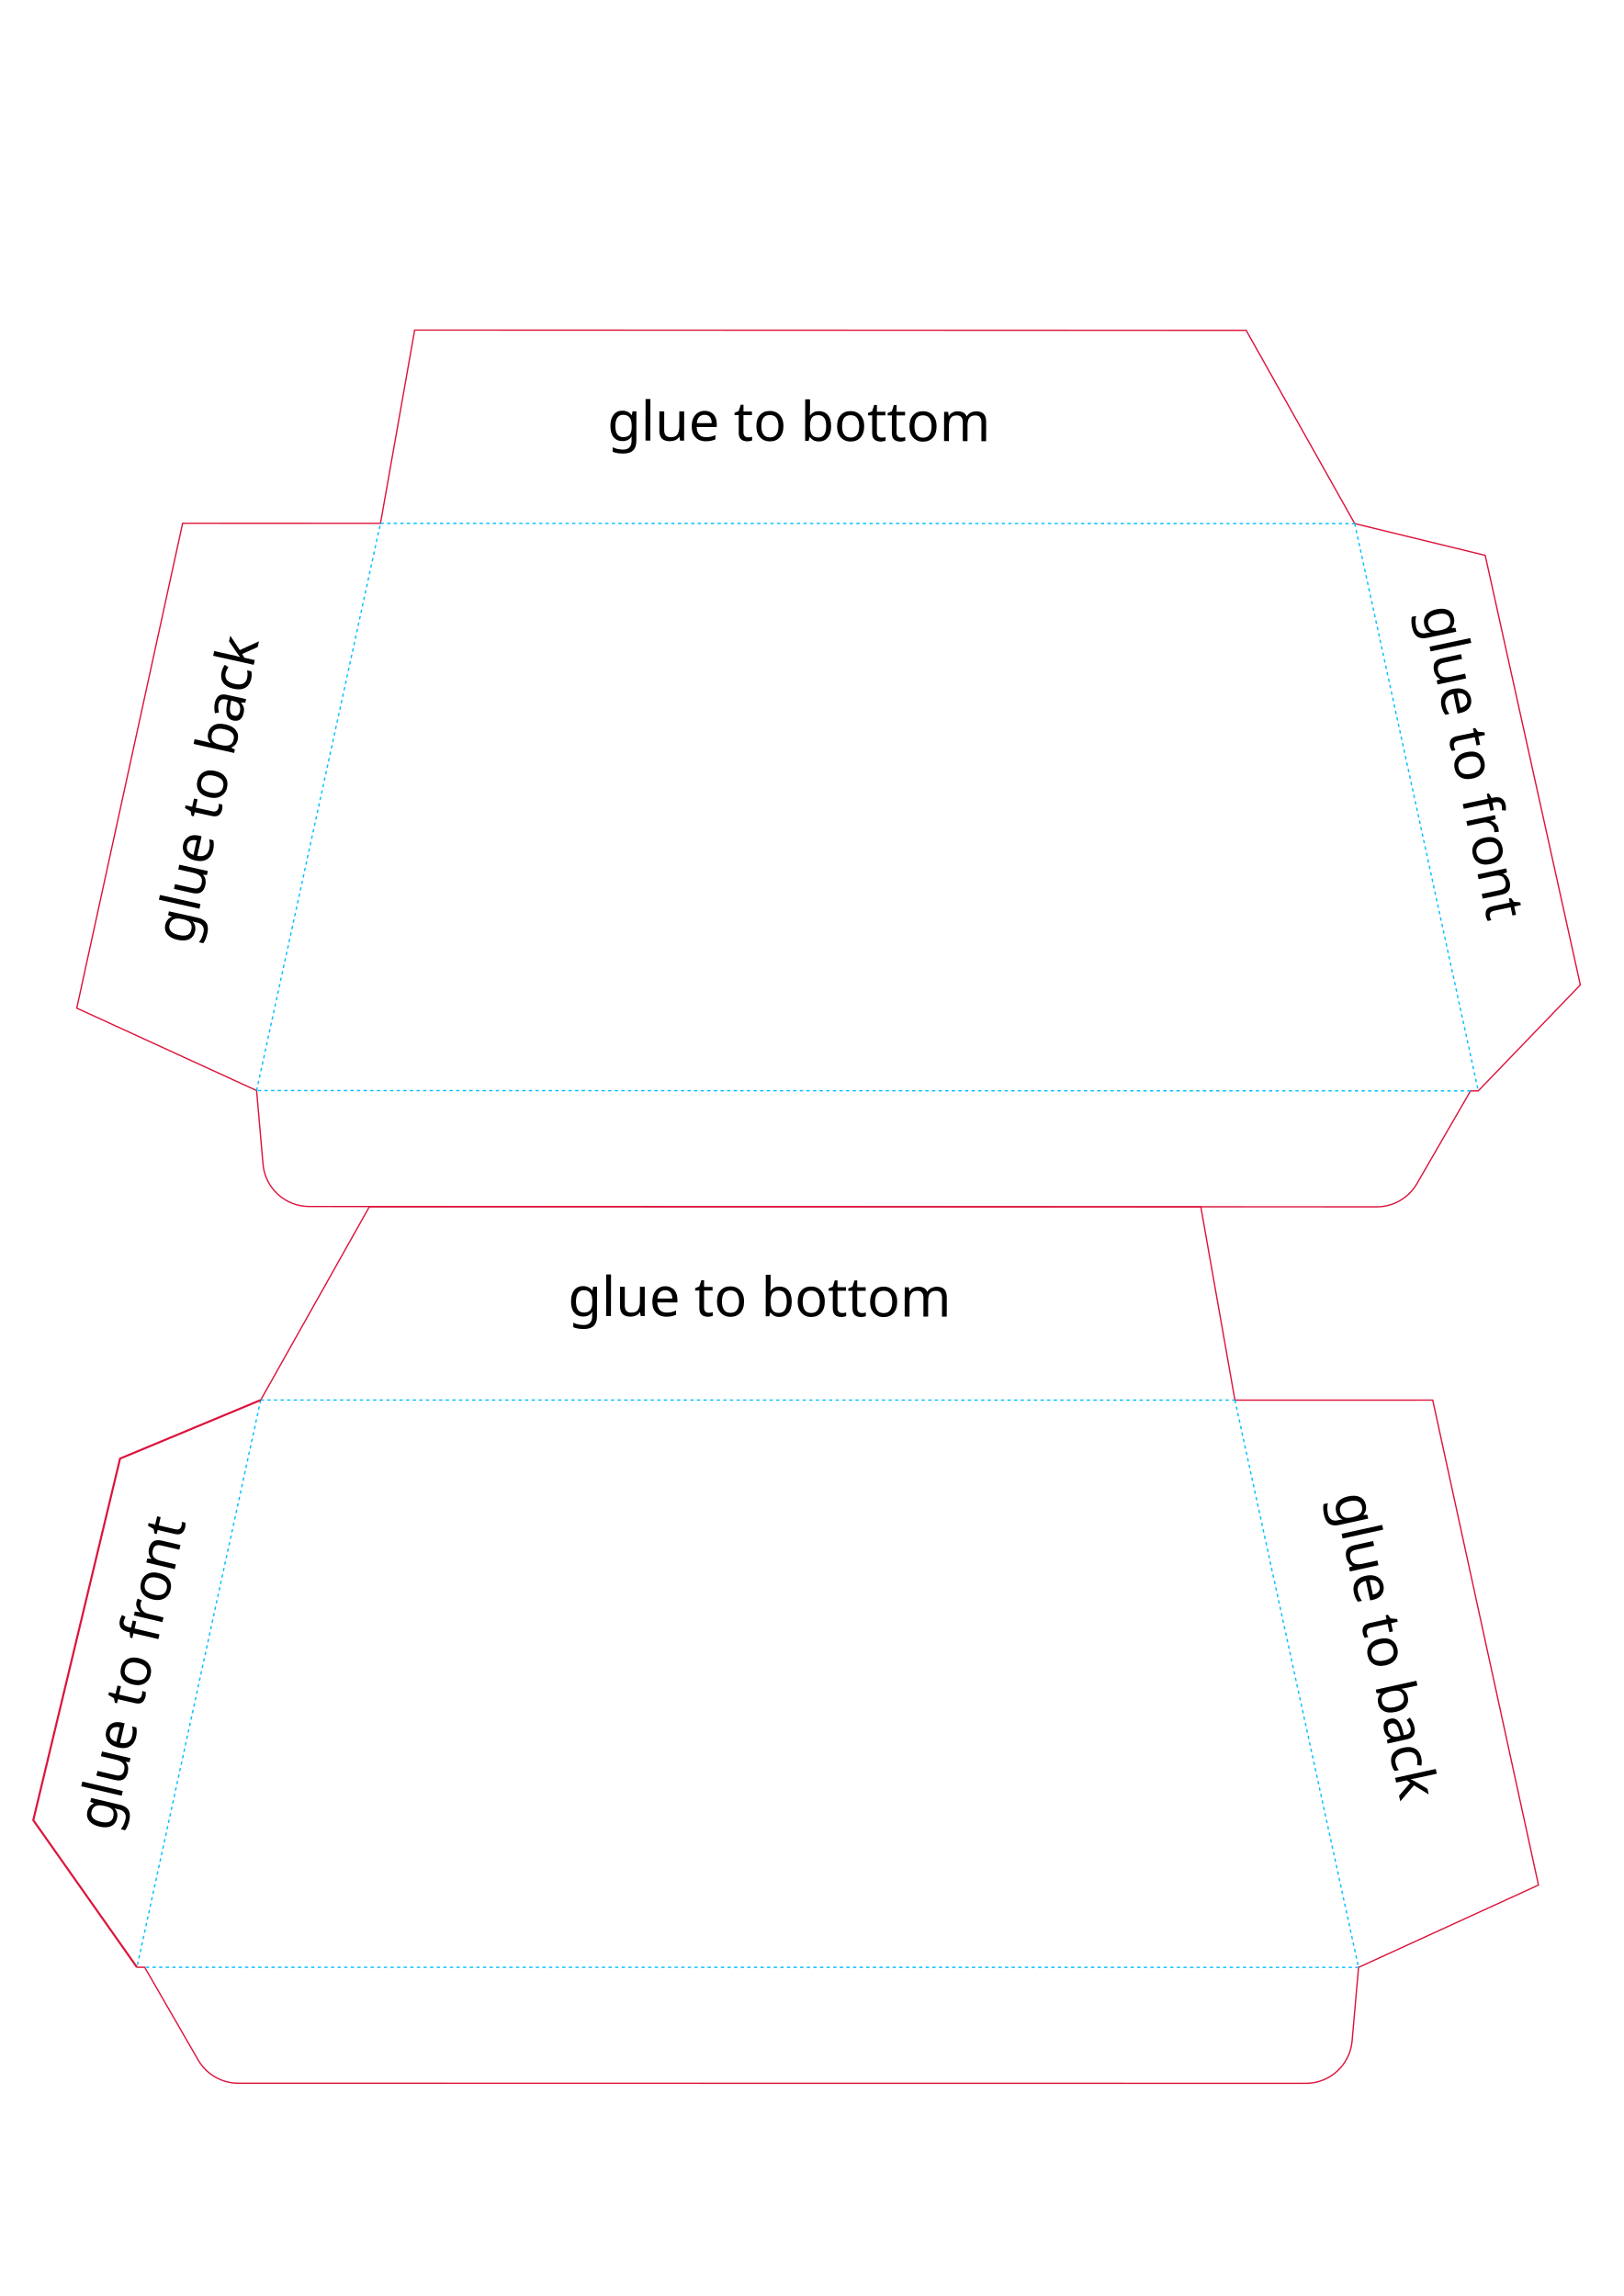
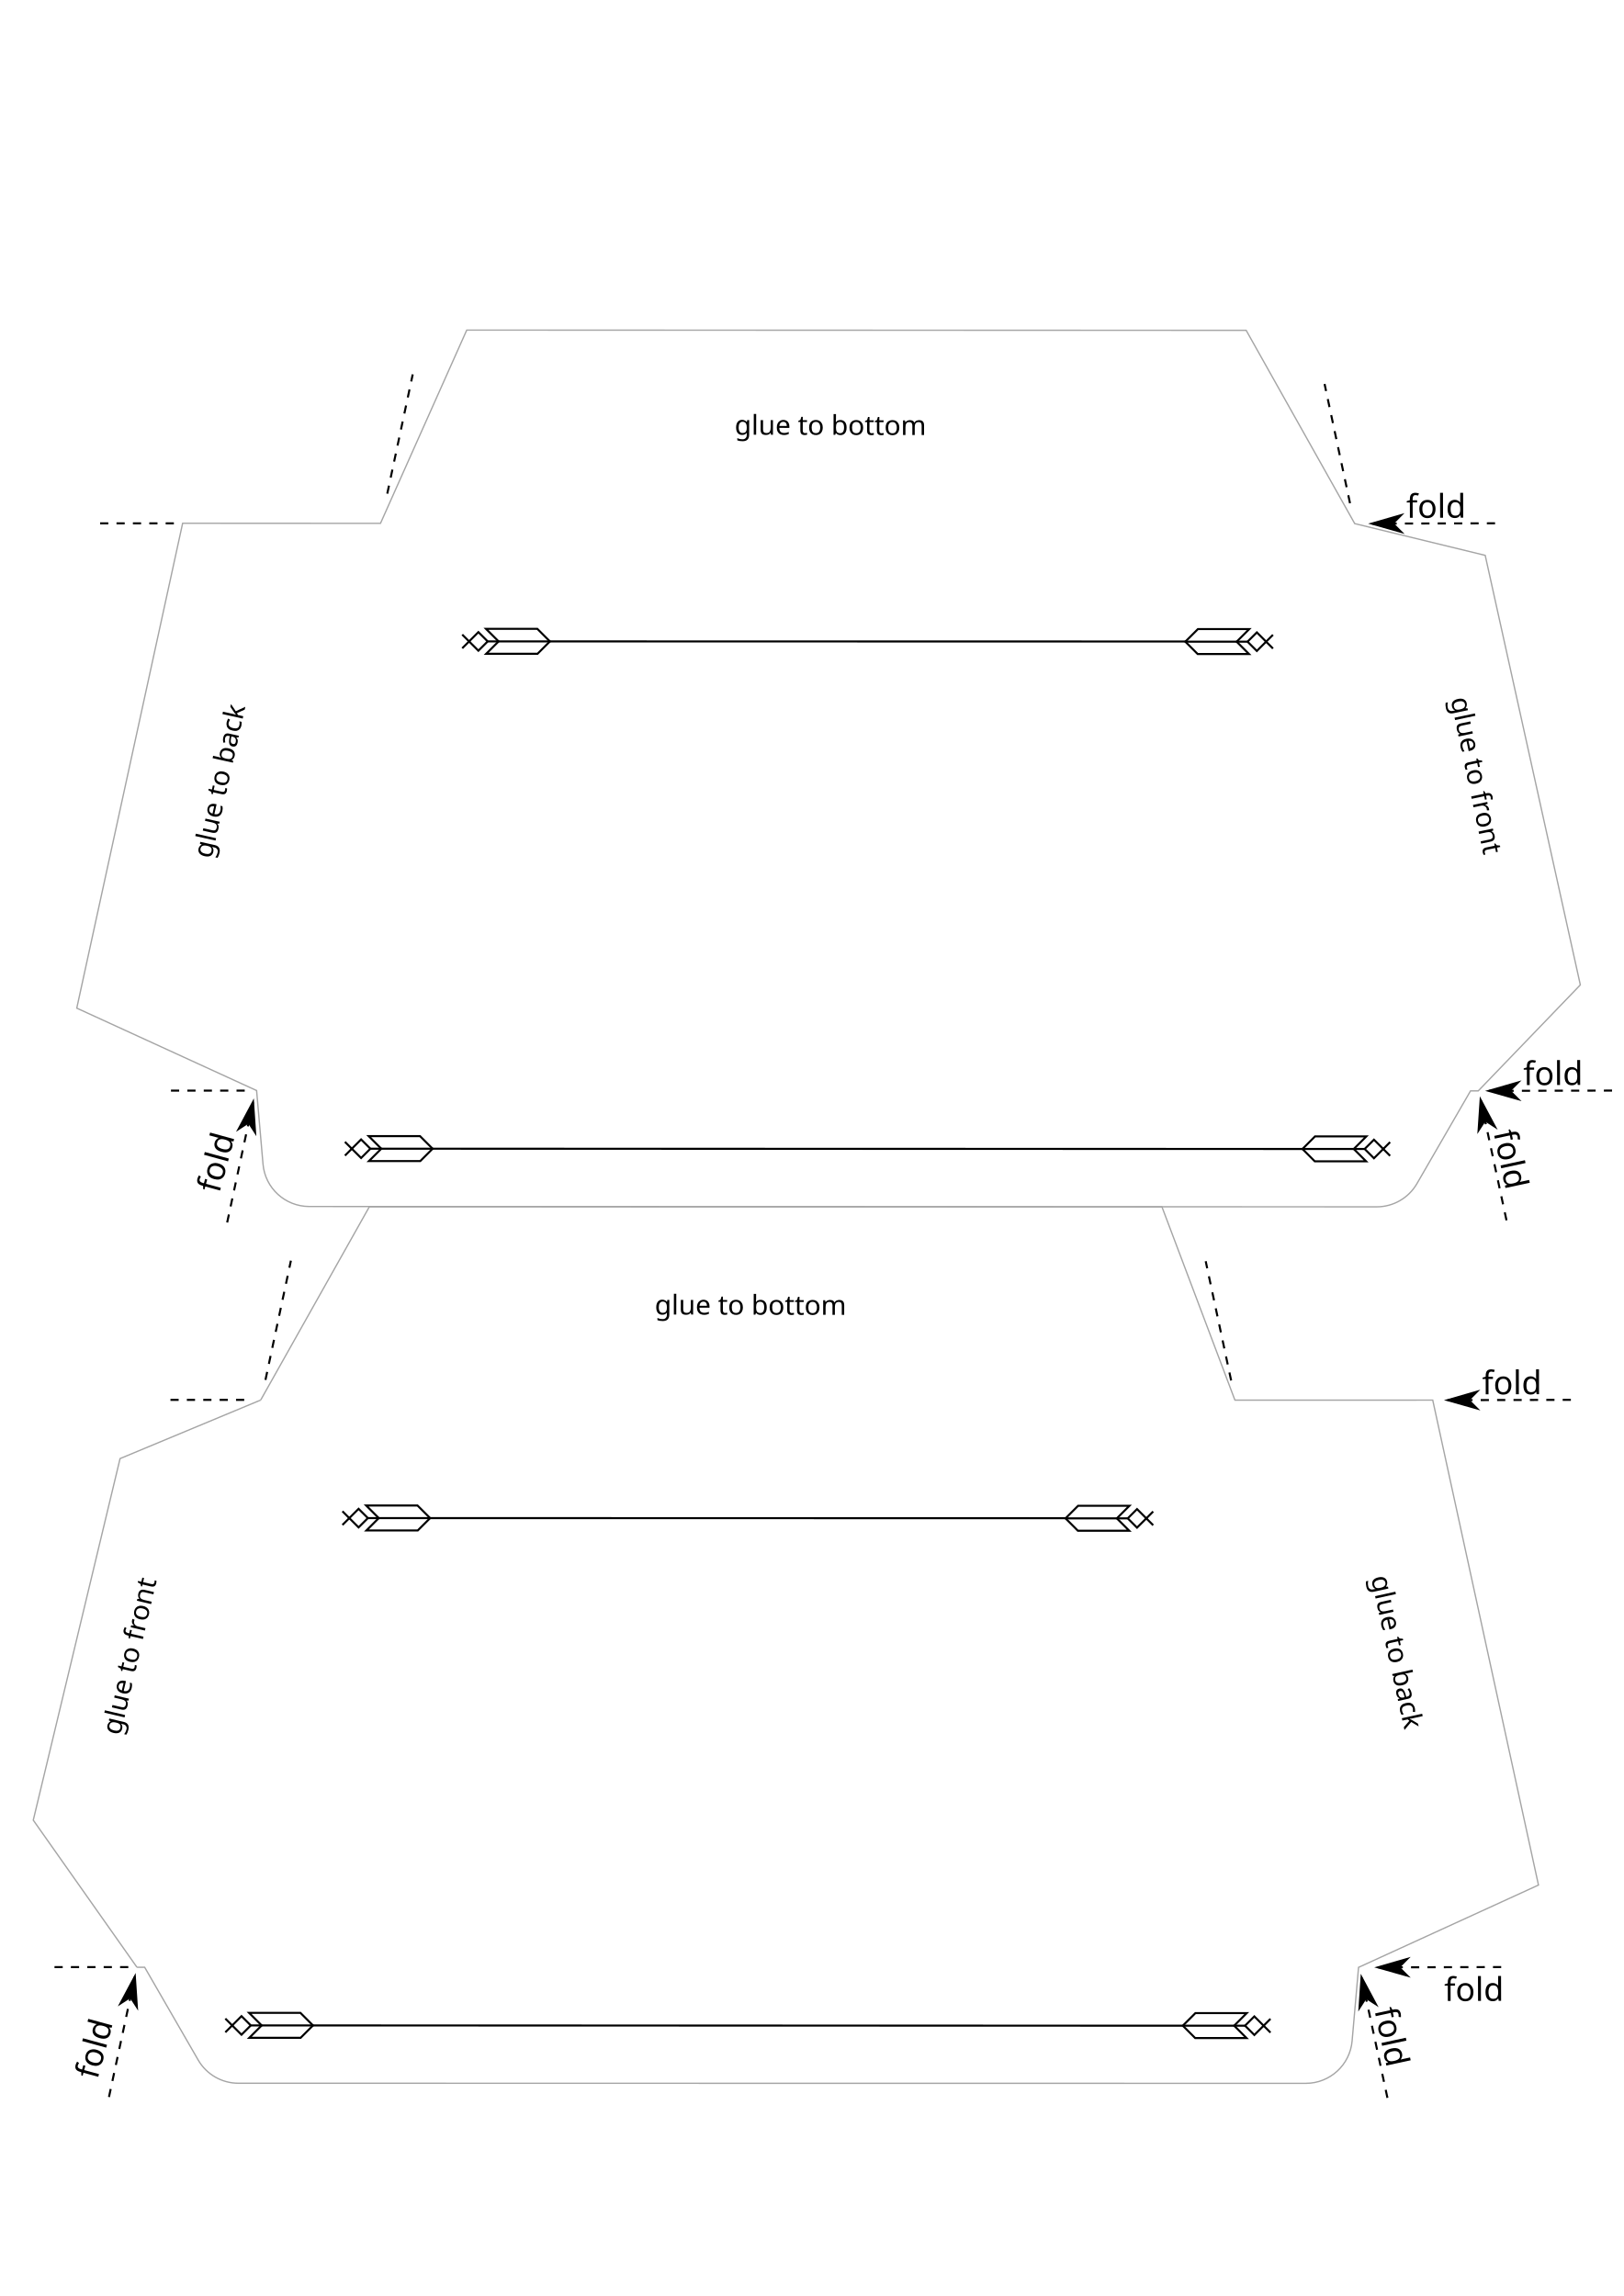
<svg xmlns="http://www.w3.org/2000/svg" width="210mm" height="297mm" viewBox="0 0 210 297" version="1.1" id="svg2167">
-   <defs id="defs2161" />
+   <defs id="defs2161">
+     <marker orient="auto" refY="0" refX="0" id="Arrow1Lstart" style="overflow:visible">
+       <path id="path1931" d="M 0,0 5,-5 -12.5,0 5,5 Z" style="fill:#000000;fill-opacity:1;fill-rule:evenodd;stroke:#000000;stroke-width:1pt;stroke-opacity:1" transform="matrix(0.8,0,0,0.8,10,0)" />
+     </marker>
+     <marker orient="auto" refY="0" refX="0" id="Arrow1Lstart-3" style="overflow:visible">
+       <path id="path1931-6" d="M 0,0 5,-5 -12.5,0 5,5 Z" style="fill:#000000;fill-opacity:1;fill-rule:evenodd;stroke:#000000;stroke-width:1pt;stroke-opacity:1" transform="matrix(0.8,0,0,0.8,10,0)" />
+     </marker>
+     <marker orient="auto" refY="0" refX="0" id="Arrow1Lstart-6" style="overflow:visible">
+       <path id="path1931-2" d="M 0,0 5,-5 -12.5,0 5,5 Z" style="fill:#000000;fill-opacity:1;fill-rule:evenodd;stroke:#000000;stroke-width:1pt;stroke-opacity:1" transform="matrix(0.8,0,0,0.8,10,0)" />
+     </marker>
+     <marker orient="auto" refY="0" refX="0" id="Arrow1Lstart-6-7" style="overflow:visible">
+       <path id="path1931-2-0" d="M 0,0 5,-5 -12.5,0 5,5 Z" style="fill:#000000;fill-opacity:1;fill-rule:evenodd;stroke:#000000;stroke-width:1pt;stroke-opacity:1" transform="matrix(0.8,0,0,0.8,10,0)" />
+     </marker>
+     <marker orient="auto" refY="0" refX="0" id="Arrow1Lstart-3-6" style="overflow:visible">
+       <path id="path1931-6-2" d="M 0,0 5,-5 -12.5,0 5,5 Z" style="fill:#000000;fill-opacity:1;fill-rule:evenodd;stroke:#000000;stroke-width:1pt;stroke-opacity:1" transform="matrix(0.8,0,0,0.8,10,0)" />
+     </marker>
+     <marker orient="auto" refY="0" refX="0" id="Arrow1Lstart-6-7-9" style="overflow:visible">
+       <path id="path1931-2-0-2" d="M 0,0 5,-5 -12.5,0 5,5 Z" style="fill:#000000;fill-opacity:1;fill-rule:evenodd;stroke:#000000;stroke-width:1pt;stroke-opacity:1" transform="matrix(0.8,0,0,0.8,10,0)" />
+     </marker>
+     <marker orient="auto" refY="0" refX="0" id="Arrow1Lstart-6-7-5" style="overflow:visible">
+       <path id="path1931-2-0-9" d="M 0,0 5,-5 -12.5,0 5,5 Z" style="fill:#000000;fill-opacity:1;fill-rule:evenodd;stroke:#000000;stroke-width:1pt;stroke-opacity:1" transform="matrix(0.8,0,0,0.8,10,0)" />
+     </marker>
+     <marker orient="auto" refY="0" refX="0" id="Arrow1Lstart-61" style="overflow:visible">
+       <path id="path1931-29" d="M 0,0 5,-5 -12.5,0 5,5 Z" style="fill:#000000;fill-opacity:1;fill-rule:evenodd;stroke:#000000;stroke-width:1pt;stroke-opacity:1" transform="matrix(0.8,0,0,0.8,10,0)" />
+     </marker>
+   </defs>
  <g id="layer1">
-     <g transform="matrix(0.07452275,-0.04185088,0.04185088,0.07452275,-188.9375,-182.8615)" style="fill:none;stroke:#dc143c;stroke-width:2" class="cut" id="g15">
-       <path class="cut" id="front" d="m 2021.8,5482.7 -10.2,-5.7 -139.5,82.7 c -21.577,12.789 -48.337,13.093 -70.2,0.8 L 1087.5,5159 393.7,4769.1 c -31.729,-17.821 -44.578,-56.934 -29.6,-90.1 l 46.1,-101.9 -176.2,-242 499,-561.4 261,146.7 188.3,-229.7 1096.9,616.4 v 335.5 l 148.621,138.592 -192.806,637.3 z" />
+     <g transform="matrix(0.07452275,-0.04185088,0.04185088,0.07452275,-188.9375,-182.8615)" style="fill:none;stroke:#a5a5a5;stroke-width:2;stroke-opacity:1" class="cut" id="g15">
+       <path class="cut" id="front" d="m 2021.8,5482.7 -10.2,-5.7 -139.5,82.7 c -21.577,12.789 -48.337,13.093 -70.2,0.8 L 1087.5,5159 393.7,4769.1 c -31.729,-17.821 -44.578,-56.934 -29.6,-90.1 L 410.2,4577.1 234,4335.1 733,3773.7 994,3920.4 1251.008,3729.286 2279.2,4307.1 v 335.5 l 148.621,138.592 -192.806,637.3 z" style="stroke:#a5a5a5;stroke-opacity:1" />
    </g>
-     <g transform="matrix(0.07452275,-0.04185088,0.04185088,0.07452275,-188.9375,-182.8615)" style="fill:none;stroke:#00bfff;stroke-width:2;stroke-dasharray:5, 5" class="fold" id="g31">
-       <path class="fold" id="LINE5" d="M 2011.6,5477 410.2,4577.1" />
-       <path class="fold" id="LINE6" d="M 410.2,4577.1 994,3920.4" />
-       <path class="fold" id="LINE7" d="m 994,3920.4 1285.2,722.2" />
-       <path class="fold" id="radial-2" d="m 2279.2,4642.6 -257.4,840.1" />
+     <g transform="matrix(0.07450716,0.04187863,-0.04187863,0.07450716,-95.09968,-346.4906)" style="fill:none;stroke:#a5a5a5;stroke-width:2;stroke-opacity:1" class="cut" id="g15-6">
+       <path class="cut" id="front-2" d="M 4338.4,4642.6 V 4307.1 L 5384.027,3719.519 5623.6,3920.4 l 260.9,-146.7 499.1,561.4 -176.3,242 46.1,101.9 c 14.995,33.14 2.191,72.245 -29.5,90.1 l -693.8,389.9 -714.5,401.5 c -21.863,12.293 -48.623,11.989 -70.2,-0.8 L 4606,5477 l -10.2,5.7" style="stroke:#a5a5a5;stroke-opacity:1" />
    </g>
-     <g transform="matrix(0.07450716,0.04187863,-0.04187863,0.07450716,-95.09968,-346.4906)" style="fill:none;stroke:#dc143c;stroke-width:2" class="cut" id="g15-6">
-       <path class="cut" id="front-2" d="m 4338.4,4642.6 v -335.5 l 1096.9,-616.4 188.3,229.7 260.9,-146.7 499.1,561.4 -176.3,242 46.1,101.9 c 14.995,33.14 2.191,72.245 -29.5,90.1 l -693.8,389.9 -714.5,401.5 c -21.863,12.293 -48.623,11.989 -70.2,-0.8 L 4606,5477 l -10.2,5.7" />
+     <text xml:space="preserve" style="font-style:normal;font-weight:normal;font-size:10.583px;line-height:1.25;font-family:sans-serif;letter-spacing:0px;word-spacing:0px;fill:#000000;fill-opacity:1;stroke:none;stroke-width:0.265" x="-102.543" y="50.836" id="text828" transform="rotate(-77.45182)">
+       <tspan id="tspan826" x="-102.543" y="50.836" style="font-size:3.528px;stroke-width:0.265">glue to back</tspan>
+     </text>
+     <text xml:space="preserve" style="font-style:normal;font-weight:normal;font-size:10.583px;line-height:1.25;font-family:sans-serif;letter-spacing:0px;word-spacing:0px;fill:#000000;fill-opacity:1;stroke:none;stroke-width:0.265" x="237.314" y="-129.48" id="text828-3" transform="rotate(77.62788)">
+       <tspan id="tspan826-6" x="237.314" y="-129.48" style="font-size:3.528px;stroke-width:0.265">glue to back</tspan>
+     </text>
+     <text xml:space="preserve" style="font-style:normal;font-weight:normal;font-size:10.583px;line-height:1.25;font-family:sans-serif;letter-spacing:0px;word-spacing:0px;fill:#000000;fill-opacity:1;stroke:none;stroke-width:0.265" x="95.118" y="56.055" id="text828-7" transform="rotate(0.1044468)">
+       <tspan id="tspan826-5" x="95.118" y="56.055" style="font-size:3.528px;stroke-width:0.265">glue to bottom</tspan>
+     </text>
+     <text xml:space="preserve" style="font-style:normal;font-weight:normal;font-size:10.583px;line-height:1.25;font-family:sans-serif;letter-spacing:0px;word-spacing:0px;fill:#000000;fill-opacity:1;stroke:none;stroke-width:0.265" x="84.995" y="169.88" id="text828-7-3" transform="rotate(0.1044468)">
+       <tspan id="tspan826-5-5" x="84.995" y="169.88" style="font-size:3.528px;stroke-width:0.265">glue to bottom</tspan>
+     </text>
+     <text xml:space="preserve" style="font-style:normal;font-weight:normal;font-size:4.233px;line-height:1.25;font-family:sans-serif;letter-spacing:0px;word-spacing:0px;fill:#000000;fill-opacity:1;stroke:none;stroke-width:0.265" x="127.188" y="-164.921" id="text828-6" transform="rotate(78.09248)">
+       <tspan id="tspan826-2" x="127.188" y="-164.921" style="font-size:3.528px;stroke-width:0.265">glue to front</tspan>
+     </text>
+     <path style="fill:none;stroke:#a5a5a5;stroke-width:0.171;stroke-linecap:butt;stroke-linejoin:miter;stroke-opacity:1;stroke-miterlimit:4;stroke-dasharray:none" d="m 33.716,181.103 -18.188,7.573 -11.225,46.772 13.409,19.028" id="path902" />
+     <text xml:space="preserve" style="font-style:normal;font-weight:normal;font-size:10.583px;line-height:1.25;font-family:sans-serif;letter-spacing:0px;word-spacing:0px;fill:#000000;fill-opacity:1;stroke:none;stroke-width:0.265" x="-215.087" y="66.377" id="text828-6-9" transform="rotate(-76.81039)">
+       <tspan id="tspan826-2-1" x="-215.087" y="66.377" style="font-size:3.528px;stroke-width:0.265">glue to front</tspan>
+     </text>
+     <text xml:space="preserve" style="font-style:normal;font-weight:normal;font-size:10.583px;line-height:1.25;font-family:sans-serif;letter-spacing:0px;word-spacing:0px;display:inline;fill:#000000;fill-opacity:1;stroke:none;stroke-width:0.265" x="183.767" y="-158.098" id="text1837-6" transform="rotate(77.88101)">
+       <tspan id="tspan1835-3" x="183.767" y="-158.098" style="font-size:4.233px;stroke-width:0.265">fold</tspan>
+     </text>
+     <path style="display:inline;fill:none;stroke:#000000;stroke-width:0.265;stroke-linecap:butt;stroke-linejoin:miter;stroke-miterlimit:4;stroke-dasharray:1.06, 1.06;stroke-dashoffset:0;stroke-opacity:1;marker-start:url(#Arrow1Lstart)" d="m 191.503,142.312 3.343,15.568" id="path1893" />
+     <path style="display:inline;fill:none;stroke:#000000;stroke-width:0.265;stroke-linecap:butt;stroke-linejoin:miter;stroke-miterlimit:4;stroke-dasharray:1.06, 1.06;stroke-dashoffset:1.457;stroke-opacity:1" d="m 174.741,65.746 -3.429,-16.076" id="path1893-1" />
+     <text xml:space="preserve" style="font-style:normal;font-weight:normal;font-size:10.583px;line-height:1.25;font-family:sans-serif;letter-spacing:0px;word-spacing:0px;display:inline;fill:#000000;fill-opacity:1;stroke:none;stroke-width:0.265" x="-256.294" y="82.975" id="text1837-6-7" transform="rotate(-74.73803)">
+       <tspan id="tspan1835-3-5" x="-256.294" y="82.975" style="font-size:4.233px;stroke-width:0.265">fold</tspan>
+     </text>
+     <path style="display:inline;fill:none;stroke:#000000;stroke-width:0.265;stroke-linecap:butt;stroke-linejoin:miter;stroke-miterlimit:4;stroke-dasharray:1.06, 1.06;stroke-dashoffset:0;stroke-opacity:1;marker-start:url(#Arrow1Lstart-3)" d="M 17.432,255.715 14.089,271.283" id="path1893-3" />
+     <path style="display:inline;fill:none;stroke:#000000;stroke-width:0.265;stroke-linecap:butt;stroke-linejoin:miter;stroke-miterlimit:4;stroke-dasharray:1.06, 1.06;stroke-dashoffset:1.457;stroke-opacity:1" d="m 34.194,179.15 3.429,-16.076" id="path1893-1-5" />
+     <text xml:space="preserve" style="font-style:normal;font-weight:normal;font-size:10.583px;line-height:1.25;font-family:sans-serif;letter-spacing:0px;word-spacing:0px;display:inline;fill:#000000;fill-opacity:1;stroke:none;stroke-width:0.265" x="181.715" y="67.429" id="text1837-6-9" transform="rotate(-0.141321)">
+       <tspan id="tspan1835-3-1" x="181.715" y="67.429" style="font-size:4.233px;stroke-width:0.265">fold</tspan>
+     </text>
+     <path style="display:inline;fill:none;stroke:#000000;stroke-width:0.265;stroke-linecap:butt;stroke-linejoin:miter;stroke-miterlimit:4;stroke-dasharray:1.06, 1.06;stroke-dashoffset:0;stroke-opacity:1;marker-start:url(#Arrow1Lstart-6)" d="m 177.461,67.731 15.923,-0.039" id="path1893-2" />
+     <path style="fill:none;stroke:#000000;stroke-width:0.265;stroke-linecap:butt;stroke-linejoin:miter;stroke-opacity:1;stroke-miterlimit:4;stroke-dasharray:1.06,1.06;stroke-dashoffset:0" d="M 22.487,67.698 H 12.7" id="path2049" />
+     <text xml:space="preserve" style="font-style:normal;font-weight:normal;font-size:10.583px;line-height:1.25;font-family:sans-serif;letter-spacing:0px;word-spacing:0px;display:inline;fill:#000000;fill-opacity:1;stroke:none;stroke-width:0.265" x="196.665" y="140.845" id="text1837-6-9-9" transform="rotate(-0.141321)">
+       <tspan id="tspan1835-3-1-3" x="196.665" y="140.845" style="font-size:4.233px;stroke-width:0.265">fold</tspan>
+     </text>
+     <path style="display:inline;fill:none;stroke:#000000;stroke-width:0.265;stroke-linecap:butt;stroke-linejoin:miter;stroke-miterlimit:4;stroke-dasharray:1.06, 1.06;stroke-dashoffset:0;stroke-opacity:1;marker-start:url(#Arrow1Lstart-6-7)" d="m 192.592,141.11 15.923,-0.039" id="path1893-2-6" />
+     <path style="fill:none;stroke:#000000;stroke-width:0.265;stroke-linecap:butt;stroke-linejoin:miter;stroke-miterlimit:4;stroke-dasharray:1.06, 1.06;stroke-dashoffset:0;stroke-opacity:1" d="M 31.651,141.077 H 21.864" id="path2049-0" />
+     <text xml:space="preserve" style="font-style:normal;font-weight:normal;font-size:10.583px;line-height:1.25;font-family:sans-serif;letter-spacing:0px;word-spacing:0px;display:inline;fill:#000000;fill-opacity:1;stroke:none;stroke-width:0.265" x="-141.544" y="67.997" id="text1837-6-7-6" transform="rotate(-74.73803)">
+       <tspan id="tspan1835-3-5-1" x="-141.544" y="67.997" style="font-size:4.233px;stroke-width:0.265">fold</tspan>
+     </text>
+     <path style="display:inline;fill:none;stroke:#000000;stroke-width:0.265;stroke-linecap:butt;stroke-linejoin:miter;stroke-miterlimit:4;stroke-dasharray:1.06, 1.06;stroke-dashoffset:0;stroke-opacity:1;marker-start:url(#Arrow1Lstart-3-6)" d="m 32.72,142.589 -3.343,15.568" id="path1893-3-8" />
+     <path style="display:inline;fill:none;stroke:#000000;stroke-width:0.265;stroke-linecap:butt;stroke-linejoin:miter;stroke-miterlimit:4;stroke-dasharray:1.06, 1.06;stroke-dashoffset:1.457;stroke-opacity:1" d="m 49.95,64.504 3.429,-16.076" id="path1893-1-5-7" />
+     <text xml:space="preserve" style="font-style:normal;font-weight:normal;font-size:10.583px;line-height:1.25;font-family:sans-serif;letter-spacing:0px;word-spacing:0px;display:inline;fill:#000000;fill-opacity:1;stroke:none;stroke-width:0.265" x="191.241" y="180.837" id="text1837-6-9-9-0" transform="rotate(-0.141321)">
+       <tspan id="tspan1835-3-1-3-2" x="191.241" y="180.837" style="font-size:4.233px;stroke-width:0.265">fold</tspan>
+     </text>
+     <path style="display:inline;fill:none;stroke:#000000;stroke-width:0.265;stroke-linecap:butt;stroke-linejoin:miter;stroke-miterlimit:4;stroke-dasharray:1.06, 1.06;stroke-dashoffset:0;stroke-opacity:1;marker-start:url(#Arrow1Lstart-6-7-9)" d="m 187.267,181.116 15.923,-0.039" id="path1893-2-6-3" />
+     <path style="fill:none;stroke:#000000;stroke-width:0.265;stroke-linecap:butt;stroke-linejoin:miter;stroke-miterlimit:4;stroke-dasharray:1.06, 1.06;stroke-dashoffset:0;stroke-opacity:1" d="M 31.586,181.082 H 21.798" id="path2049-0-7" />
+     <text xml:space="preserve" style="font-style:normal;font-weight:normal;font-size:10.583px;line-height:1.25;font-family:sans-serif;letter-spacing:0px;word-spacing:0px;display:inline;fill:#000000;fill-opacity:1;stroke:none;stroke-width:0.265" x="186.145" y="259.296" id="text1837-6-9-9-2" transform="rotate(-0.141321)">
+       <tspan id="tspan1835-3-1-3-28" x="186.145" y="259.296" style="font-size:4.233px;stroke-width:0.265">fold</tspan>
+     </text>
+     <path style="display:inline;fill:none;stroke:#000000;stroke-width:0.265;stroke-linecap:butt;stroke-linejoin:miter;stroke-miterlimit:4;stroke-dasharray:1.06, 1.06;stroke-dashoffset:0;stroke-opacity:1;marker-start:url(#Arrow1Lstart-6-7-5)" d="m 178.255,254.489 15.923,-0.039" id="path1893-2-6-9" />
+     <path style="fill:none;stroke:#000000;stroke-width:0.265;stroke-linecap:butt;stroke-linejoin:miter;stroke-miterlimit:4;stroke-dasharray:1.06, 1.06;stroke-dashoffset:0;stroke-opacity:1" d="M 16.59,254.456 H 6.802" id="path2049-0-73" />
+     <text xml:space="preserve" style="font-style:normal;font-weight:normal;font-size:10.583px;line-height:1.25;font-family:sans-serif;letter-spacing:0px;word-spacing:0px;display:inline;fill:#000000;fill-opacity:1;stroke:none;stroke-width:0.265" x="291.514" y="-119.211" id="text1837-6-3" transform="rotate(77.88101)">
+       <tspan id="tspan1835-3-19" x="291.514" y="-119.211" style="font-size:4.233px;stroke-width:0.265">fold</tspan>
+     </text>
+     <path style="display:inline;fill:none;stroke:#000000;stroke-width:0.265;stroke-linecap:butt;stroke-linejoin:miter;stroke-miterlimit:4;stroke-dasharray:1.06, 1.06;stroke-dashoffset:0;stroke-opacity:1;marker-start:url(#Arrow1Lstart-61)" d="m 176.103,255.822 3.343,15.568" id="path1893-4" />
+     <path style="display:inline;fill:none;stroke:#000000;stroke-width:0.265;stroke-linecap:butt;stroke-linejoin:miter;stroke-miterlimit:4;stroke-dasharray:1.06, 1.06;stroke-dashoffset:1.457;stroke-opacity:1" d="m 159.367,179.222 -3.429,-16.076" id="path1893-1-7" />
+     <g style="display:inline;opacity:1" id="g1414-7" transform="translate(-4.907257,35.90575)">
+       <path id="rect1974-7-1-8-67-2" d="M 68.011,47.064 H 69.39" style="display:inline;opacity:1;fill:none;fill-opacity:1;stroke:#000000;stroke-width:0.265;stroke-linecap:butt;stroke-linejoin:miter;stroke-miterlimit:4;stroke-dasharray:none;stroke-dashoffset:3.028;stroke-opacity:1" />
+       <path id="path2176-6-6-35-2" d="m 67.981,47.064 -1.202,1.201 -1.202,-1.2 1.202,-1.201 z" style="display:inline;fill:none;stroke:#000000;stroke-width:0.265px;stroke-linecap:butt;stroke-linejoin:miter;stroke-opacity:1" />
+       <path id="rect1974-7-1-7-7-62-6" d="m 65.577,47.066 -0.793,0.793" style="display:inline;opacity:1;fill:none;fill-opacity:1;stroke:#000000;stroke-width:0.265;stroke-linecap:square;stroke-linejoin:miter;stroke-miterlimit:4;stroke-dasharray:none;stroke-dashoffset:3.028;stroke-opacity:1" />
+       <path id="rect1974-7-1-7-0-9-1" d="M 65.577,47.066 64.784,46.272" style="display:inline;opacity:1;fill:none;fill-opacity:1;stroke:#000000;stroke-width:0.265;stroke-linecap:square;stroke-linejoin:miter;stroke-miterlimit:4;stroke-dasharray:none;stroke-dashoffset:3.028;stroke-opacity:1" />
+       <path id="path1033-0" d="m 67.792,48.663 1.598,-1.598 -1.629,-1.629 h 6.638 l 1.629,1.629 -1.598,1.598 z" style="fill:none;stroke:#000000;stroke-width:0.265px;stroke-linecap:butt;stroke-linejoin:miter;stroke-opacity:1" />
+       <path id="path1052-6" d="m 69.39,47.064 h 6.638" style="fill:none;stroke:#000000;stroke-width:0.265px;stroke-linecap:butt;stroke-linejoin:miter;stroke-opacity:1" />
    </g>
-     <g transform="matrix(0.07450716,0.04187863,-0.04187863,0.07450716,-95.09968,-346.4906)" style="fill:none;stroke:#00bfff;stroke-width:2;stroke-dasharray:5, 5" class="fold" id="g31-6">
-       <path class="fold" id="path18" d="M 4338.4,4642.6 5623.6,3920.4" />
-       <path class="fold" id="path20" d="m 5623.6,3920.4 583.7,656.7" />
-       <path class="fold" id="LINE4" d="M 6207.3,4577.1 4606,5477" />
-       <path class="fold" id="radial-1" d="m 4338.4,4642.6 257.4,840.1" />
+     <g style="display:inline;opacity:1" id="g1414-1" transform="matrix(-1,0,0,1,229.3293,35.93933)">
+       <path id="rect1974-7-1-8-67-5" d="M 68.011,47.064 H 69.39" style="display:inline;opacity:1;fill:none;fill-opacity:1;stroke:#000000;stroke-width:0.265;stroke-linecap:butt;stroke-linejoin:miter;stroke-miterlimit:4;stroke-dasharray:none;stroke-dashoffset:3.028;stroke-opacity:1" />
+       <path id="path2176-6-6-35-9" d="m 67.981,47.064 -1.202,1.201 -1.202,-1.2 1.202,-1.201 z" style="display:inline;fill:none;stroke:#000000;stroke-width:0.265px;stroke-linecap:butt;stroke-linejoin:miter;stroke-opacity:1" />
+       <path id="rect1974-7-1-7-7-62-4" d="m 65.577,47.066 -0.793,0.793" style="display:inline;opacity:1;fill:none;fill-opacity:1;stroke:#000000;stroke-width:0.265;stroke-linecap:square;stroke-linejoin:miter;stroke-miterlimit:4;stroke-dasharray:none;stroke-dashoffset:3.028;stroke-opacity:1" />
+       <path id="rect1974-7-1-7-0-9-9" d="M 65.577,47.066 64.784,46.272" style="display:inline;opacity:1;fill:none;fill-opacity:1;stroke:#000000;stroke-width:0.265;stroke-linecap:square;stroke-linejoin:miter;stroke-miterlimit:4;stroke-dasharray:none;stroke-dashoffset:3.028;stroke-opacity:1" />
+       <path id="path1033-09" d="m 67.792,48.663 1.598,-1.598 -1.629,-1.629 h 6.638 l 1.629,1.629 -1.598,1.598 z" style="fill:none;stroke:#000000;stroke-width:0.265px;stroke-linecap:butt;stroke-linejoin:miter;stroke-opacity:1" />
+       <path id="path1052-1" d="m 69.39,47.064 h 6.638" style="fill:none;stroke:#000000;stroke-width:0.265px;stroke-linecap:butt;stroke-linejoin:miter;stroke-opacity:1" />
    </g>
-     <text xml:space="preserve" style="font-style:normal;font-weight:normal;font-size:10.583px;line-height:1.25;font-family:sans-serif;letter-spacing:0px;word-spacing:0px;fill:#000000;fill-opacity:1;stroke:none;stroke-width:0.265" x="-114.069" y="50.718" id="text828" transform="rotate(-77.45182)">
-       <tspan id="tspan826" x="-114.069" y="50.718" style="font-size:7.056px;stroke-width:0.265">glue to back</tspan>
-     </text>
-     <text xml:space="preserve" style="font-style:normal;font-weight:normal;font-size:10.583px;line-height:1.25;font-family:sans-serif;letter-spacing:0px;word-spacing:0px;fill:#000000;fill-opacity:1;stroke:none;stroke-width:0.265" x="226.038" y="-126.974" id="text828-3" transform="rotate(77.62788)">
-       <tspan id="tspan826-6" x="226.038" y="-126.974" style="font-size:7.056px;stroke-width:0.265">glue to back</tspan>
-     </text>
-     <text xml:space="preserve" style="font-style:normal;font-weight:normal;font-size:10.583px;line-height:1.25;font-family:sans-serif;letter-spacing:0px;word-spacing:0px;fill:#000000;fill-opacity:1;stroke:none;stroke-width:0.265" x="78.656" y="56.834" id="text828-7" transform="rotate(0.1044468)">
-       <tspan id="tspan826-5" x="78.656" y="56.834" style="font-size:7.056px;stroke-width:0.265">glue to bottom</tspan>
-     </text>
-     <text xml:space="preserve" style="font-style:normal;font-weight:normal;font-size:10.583px;line-height:1.25;font-family:sans-serif;letter-spacing:0px;word-spacing:0px;fill:#000000;fill-opacity:1;stroke:none;stroke-width:0.265" x="73.77" y="170.087" id="text828-7-3" transform="rotate(0.1044468)">
-       <tspan id="tspan826-5-5" x="73.77" y="170.087" style="font-size:7.056px;stroke-width:0.265">glue to bottom</tspan>
-     </text>
-     <text xml:space="preserve" style="font-style:normal;font-weight:normal;font-size:10.583px;line-height:1.25;font-family:sans-serif;letter-spacing:0px;word-spacing:0px;fill:#000000;fill-opacity:1;stroke:none;stroke-width:0.265" x="115.066" y="-163.653" id="text828-6" transform="rotate(78.09248)">
-       <tspan id="tspan826-2" x="115.066" y="-163.653" style="font-size:7.056px;stroke-width:0.265">glue to front</tspan>
-     </text>
-     <path style="fill:none;stroke:#dc143c;stroke-width:0.265px;stroke-linecap:butt;stroke-linejoin:miter;stroke-opacity:1" d="m 33.716,181.103 -18.188,7.573 -11.225,46.772 13.409,19.028" id="path902" />
-     <text xml:space="preserve" style="font-style:normal;font-weight:normal;font-size:10.583px;line-height:1.25;font-family:sans-serif;letter-spacing:0px;word-spacing:0px;fill:#000000;fill-opacity:1;stroke:none;stroke-width:0.265" x="-227.504" y="68.326" id="text828-6-9" transform="rotate(-76.81039)">
-       <tspan id="tspan826-2-1" x="-227.504" y="68.326" style="font-size:7.056px;stroke-width:0.265">glue to front</tspan>
-     </text>
+     <path style="display:inline;opacity:1;fill:none;stroke:#000000;stroke-width:0.265px;stroke-linecap:butt;stroke-linejoin:miter;stroke-opacity:1" d="m 71.116,82.97 82.378,0.012" id="path1679" />
+     <g style="display:inline;opacity:1" id="g1414-7-4" transform="translate(-20.40114,149.3106)">
+       <path id="rect1974-7-1-8-67-2-5" d="M 68.011,47.064 H 69.39" style="display:inline;opacity:1;fill:none;fill-opacity:1;stroke:#000000;stroke-width:0.265;stroke-linecap:butt;stroke-linejoin:miter;stroke-miterlimit:4;stroke-dasharray:none;stroke-dashoffset:3.028;stroke-opacity:1" />
+       <path id="path2176-6-6-35-2-0" d="m 67.981,47.064 -1.202,1.201 -1.202,-1.2 1.202,-1.201 z" style="display:inline;fill:none;stroke:#000000;stroke-width:0.265px;stroke-linecap:butt;stroke-linejoin:miter;stroke-opacity:1" />
+       <path id="rect1974-7-1-7-7-62-6-3" d="m 65.577,47.066 -0.793,0.793" style="display:inline;opacity:1;fill:none;fill-opacity:1;stroke:#000000;stroke-width:0.265;stroke-linecap:square;stroke-linejoin:miter;stroke-miterlimit:4;stroke-dasharray:none;stroke-dashoffset:3.028;stroke-opacity:1" />
+       <path id="rect1974-7-1-7-0-9-1-6" d="M 65.577,47.066 64.784,46.272" style="display:inline;opacity:1;fill:none;fill-opacity:1;stroke:#000000;stroke-width:0.265;stroke-linecap:square;stroke-linejoin:miter;stroke-miterlimit:4;stroke-dasharray:none;stroke-dashoffset:3.028;stroke-opacity:1" />
+       <path id="path1033-0-1" d="m 67.792,48.663 1.598,-1.598 -1.629,-1.629 h 6.638 l 1.629,1.629 -1.598,1.598 z" style="fill:none;stroke:#000000;stroke-width:0.265px;stroke-linecap:butt;stroke-linejoin:miter;stroke-opacity:1" />
+       <path id="path1052-6-0" d="m 69.39,47.064 h 6.638" style="fill:none;stroke:#000000;stroke-width:0.265px;stroke-linecap:butt;stroke-linejoin:miter;stroke-opacity:1" />
+     </g>
+     <g style="display:inline;opacity:1" id="g1414-1-6" transform="matrix(-1,0,0,1,213.8354,149.3442)">
+       <path id="rect1974-7-1-8-67-5-3" d="M 68.011,47.064 H 69.39" style="display:inline;opacity:1;fill:none;fill-opacity:1;stroke:#000000;stroke-width:0.265;stroke-linecap:butt;stroke-linejoin:miter;stroke-miterlimit:4;stroke-dasharray:none;stroke-dashoffset:3.028;stroke-opacity:1" />
+       <path id="path2176-6-6-35-9-2" d="m 67.981,47.064 -1.202,1.201 -1.202,-1.2 1.202,-1.201 z" style="display:inline;fill:none;stroke:#000000;stroke-width:0.265px;stroke-linecap:butt;stroke-linejoin:miter;stroke-opacity:1" />
+       <path id="rect1974-7-1-7-7-62-4-0" d="m 65.577,47.066 -0.793,0.793" style="display:inline;opacity:1;fill:none;fill-opacity:1;stroke:#000000;stroke-width:0.265;stroke-linecap:square;stroke-linejoin:miter;stroke-miterlimit:4;stroke-dasharray:none;stroke-dashoffset:3.028;stroke-opacity:1" />
+       <path id="rect1974-7-1-7-0-9-9-6" d="M 65.577,47.066 64.784,46.272" style="display:inline;opacity:1;fill:none;fill-opacity:1;stroke:#000000;stroke-width:0.265;stroke-linecap:square;stroke-linejoin:miter;stroke-miterlimit:4;stroke-dasharray:none;stroke-dashoffset:3.028;stroke-opacity:1" />
+       <path id="path1033-09-1" d="m 67.792,48.663 1.598,-1.598 -1.629,-1.629 h 6.638 l 1.629,1.629 -1.598,1.598 z" style="fill:none;stroke:#000000;stroke-width:0.265px;stroke-linecap:butt;stroke-linejoin:miter;stroke-opacity:1" />
+       <path id="path1052-1-5" d="m 69.39,47.064 h 6.638" style="fill:none;stroke:#000000;stroke-width:0.265px;stroke-linecap:butt;stroke-linejoin:miter;stroke-opacity:1" />
+     </g>
+     <path style="display:inline;opacity:1;fill:none;stroke:#000000;stroke-width:0.265px;stroke-linecap:butt;stroke-linejoin:miter;stroke-opacity:1" d="m 55.622,196.375 82.378,0.012" id="path1679-5" />
+     <g style="display:inline;opacity:1" id="g1414-7-4-6-2" transform="translate(-20.0765,101.5279)">
+       <path id="rect1974-7-1-8-67-2-5-0-2" d="M 68.011,47.064 H 69.39" style="display:inline;opacity:1;fill:none;fill-opacity:1;stroke:#000000;stroke-width:0.265;stroke-linecap:butt;stroke-linejoin:miter;stroke-miterlimit:4;stroke-dasharray:none;stroke-dashoffset:3.028;stroke-opacity:1" />
+       <path id="path2176-6-6-35-2-0-6-8" d="m 67.981,47.064 -1.202,1.201 -1.202,-1.2 1.202,-1.201 z" style="display:inline;fill:none;stroke:#000000;stroke-width:0.265px;stroke-linecap:butt;stroke-linejoin:miter;stroke-opacity:1" />
+       <path id="rect1974-7-1-7-7-62-6-3-2-9" d="m 65.577,47.066 -0.793,0.793" style="display:inline;opacity:1;fill:none;fill-opacity:1;stroke:#000000;stroke-width:0.265;stroke-linecap:square;stroke-linejoin:miter;stroke-miterlimit:4;stroke-dasharray:none;stroke-dashoffset:3.028;stroke-opacity:1" />
+       <path id="rect1974-7-1-7-0-9-1-6-6-7" d="M 65.577,47.066 64.784,46.272" style="display:inline;opacity:1;fill:none;fill-opacity:1;stroke:#000000;stroke-width:0.265;stroke-linecap:square;stroke-linejoin:miter;stroke-miterlimit:4;stroke-dasharray:none;stroke-dashoffset:3.028;stroke-opacity:1" />
+       <path id="path1033-0-1-1-3" d="m 67.792,48.663 1.598,-1.598 -1.629,-1.629 h 6.638 l 1.629,1.629 -1.598,1.598 z" style="fill:none;stroke:#000000;stroke-width:0.265px;stroke-linecap:butt;stroke-linejoin:miter;stroke-opacity:1" />
+       <path id="path1052-6-0-8-6" d="m 69.39,47.064 h 6.638" style="fill:none;stroke:#000000;stroke-width:0.265px;stroke-linecap:butt;stroke-linejoin:miter;stroke-opacity:1" />
+     </g>
+     <g style="display:inline;opacity:1" id="g1414-1-6-7-1" transform="matrix(-1,0,0,1,244.4767,101.5615)">
+       <path id="rect1974-7-1-8-67-5-3-9-2" d="M 68.011,47.064 H 69.39" style="display:inline;opacity:1;fill:none;fill-opacity:1;stroke:#000000;stroke-width:0.265;stroke-linecap:butt;stroke-linejoin:miter;stroke-miterlimit:4;stroke-dasharray:none;stroke-dashoffset:3.028;stroke-opacity:1" />
+       <path id="path2176-6-6-35-9-2-2-9" d="m 67.981,47.064 -1.202,1.201 -1.202,-1.2 1.202,-1.201 z" style="display:inline;fill:none;stroke:#000000;stroke-width:0.265px;stroke-linecap:butt;stroke-linejoin:miter;stroke-opacity:1" />
+       <path id="rect1974-7-1-7-7-62-4-0-0-3" d="m 65.577,47.066 -0.793,0.793" style="display:inline;opacity:1;fill:none;fill-opacity:1;stroke:#000000;stroke-width:0.265;stroke-linecap:square;stroke-linejoin:miter;stroke-miterlimit:4;stroke-dasharray:none;stroke-dashoffset:3.028;stroke-opacity:1" />
+       <path id="rect1974-7-1-7-0-9-9-6-2-1" d="M 65.577,47.066 64.784,46.272" style="display:inline;opacity:1;fill:none;fill-opacity:1;stroke:#000000;stroke-width:0.265;stroke-linecap:square;stroke-linejoin:miter;stroke-miterlimit:4;stroke-dasharray:none;stroke-dashoffset:3.028;stroke-opacity:1" />
+       <path id="path1033-09-1-3-9" d="m 67.792,48.663 1.598,-1.598 -1.629,-1.629 h 6.638 l 1.629,1.629 -1.598,1.598 z" style="fill:none;stroke:#000000;stroke-width:0.265px;stroke-linecap:butt;stroke-linejoin:miter;stroke-opacity:1" />
+       <path id="path1052-1-5-7-4" d="m 69.39,47.064 h 6.638" style="fill:none;stroke:#000000;stroke-width:0.265px;stroke-linecap:butt;stroke-linejoin:miter;stroke-opacity:1" />
+     </g>
+     <path style="display:inline;opacity:1;fill:none;stroke:#000000;stroke-width:0.265px;stroke-linecap:butt;stroke-linejoin:miter;stroke-opacity:1" d="m 55.952,148.592 112.497,0.034" id="path1679-5-5-7" />
+     <g style="display:inline;opacity:1" id="g1414-7-4-6-2-8" transform="translate(-35.54679,214.9365)">
+       <path id="rect1974-7-1-8-67-2-5-0-2-4" d="M 68.011,47.064 H 69.39" style="display:inline;opacity:1;fill:none;fill-opacity:1;stroke:#000000;stroke-width:0.265;stroke-linecap:butt;stroke-linejoin:miter;stroke-miterlimit:4;stroke-dasharray:none;stroke-dashoffset:3.028;stroke-opacity:1" />
+       <path id="path2176-6-6-35-2-0-6-8-5" d="m 67.981,47.064 -1.202,1.201 -1.202,-1.2 1.202,-1.201 z" style="display:inline;fill:none;stroke:#000000;stroke-width:0.265px;stroke-linecap:butt;stroke-linejoin:miter;stroke-opacity:1" />
+       <path id="rect1974-7-1-7-7-62-6-3-2-9-0" d="m 65.577,47.066 -0.793,0.793" style="display:inline;opacity:1;fill:none;fill-opacity:1;stroke:#000000;stroke-width:0.265;stroke-linecap:square;stroke-linejoin:miter;stroke-miterlimit:4;stroke-dasharray:none;stroke-dashoffset:3.028;stroke-opacity:1" />
+       <path id="rect1974-7-1-7-0-9-1-6-6-7-3" d="M 65.577,47.066 64.784,46.272" style="display:inline;opacity:1;fill:none;fill-opacity:1;stroke:#000000;stroke-width:0.265;stroke-linecap:square;stroke-linejoin:miter;stroke-miterlimit:4;stroke-dasharray:none;stroke-dashoffset:3.028;stroke-opacity:1" />
+       <path id="path1033-0-1-1-3-6" d="m 67.792,48.663 1.598,-1.598 -1.629,-1.629 h 6.638 l 1.629,1.629 -1.598,1.598 z" style="fill:none;stroke:#000000;stroke-width:0.265px;stroke-linecap:butt;stroke-linejoin:miter;stroke-opacity:1" />
+       <path id="path1052-6-0-8-6-1" d="m 69.39,47.064 h 6.638" style="fill:none;stroke:#000000;stroke-width:0.265px;stroke-linecap:butt;stroke-linejoin:miter;stroke-opacity:1" />
+     </g>
+     <g style="display:inline;opacity:1" id="g1414-1-6-7-1-0" transform="matrix(-1,0,0,1,229.0064,214.9701)">
+       <path id="rect1974-7-1-8-67-5-3-9-2-6" d="M 68.011,47.064 H 69.39" style="display:inline;opacity:1;fill:none;fill-opacity:1;stroke:#000000;stroke-width:0.265;stroke-linecap:butt;stroke-linejoin:miter;stroke-miterlimit:4;stroke-dasharray:none;stroke-dashoffset:3.028;stroke-opacity:1" />
+       <path id="path2176-6-6-35-9-2-2-9-3" d="m 67.981,47.064 -1.202,1.201 -1.202,-1.2 1.202,-1.201 z" style="display:inline;fill:none;stroke:#000000;stroke-width:0.265px;stroke-linecap:butt;stroke-linejoin:miter;stroke-opacity:1" />
+       <path id="rect1974-7-1-7-7-62-4-0-0-3-2" d="m 65.577,47.066 -0.793,0.793" style="display:inline;opacity:1;fill:none;fill-opacity:1;stroke:#000000;stroke-width:0.265;stroke-linecap:square;stroke-linejoin:miter;stroke-miterlimit:4;stroke-dasharray:none;stroke-dashoffset:3.028;stroke-opacity:1" />
+       <path id="rect1974-7-1-7-0-9-9-6-2-1-0" d="M 65.577,47.066 64.784,46.272" style="display:inline;opacity:1;fill:none;fill-opacity:1;stroke:#000000;stroke-width:0.265;stroke-linecap:square;stroke-linejoin:miter;stroke-miterlimit:4;stroke-dasharray:none;stroke-dashoffset:3.028;stroke-opacity:1" />
+       <path id="path1033-09-1-3-9-6" d="m 67.792,48.663 1.598,-1.598 -1.629,-1.629 h 6.638 l 1.629,1.629 -1.598,1.598 z" style="fill:none;stroke:#000000;stroke-width:0.265px;stroke-linecap:butt;stroke-linejoin:miter;stroke-opacity:1" />
+       <path id="path1052-1-5-7-4-1" d="m 69.39,47.064 h 6.638" style="fill:none;stroke:#000000;stroke-width:0.265px;stroke-linecap:butt;stroke-linejoin:miter;stroke-opacity:1" />
+     </g>
+     <path style="display:inline;opacity:1;fill:none;stroke:#000000;stroke-width:0.265px;stroke-linecap:butt;stroke-linejoin:miter;stroke-opacity:1" d="m 40.481,262.001 112.497,0.034" id="path1679-5-5-7-5" />
  </g>
</svg>
